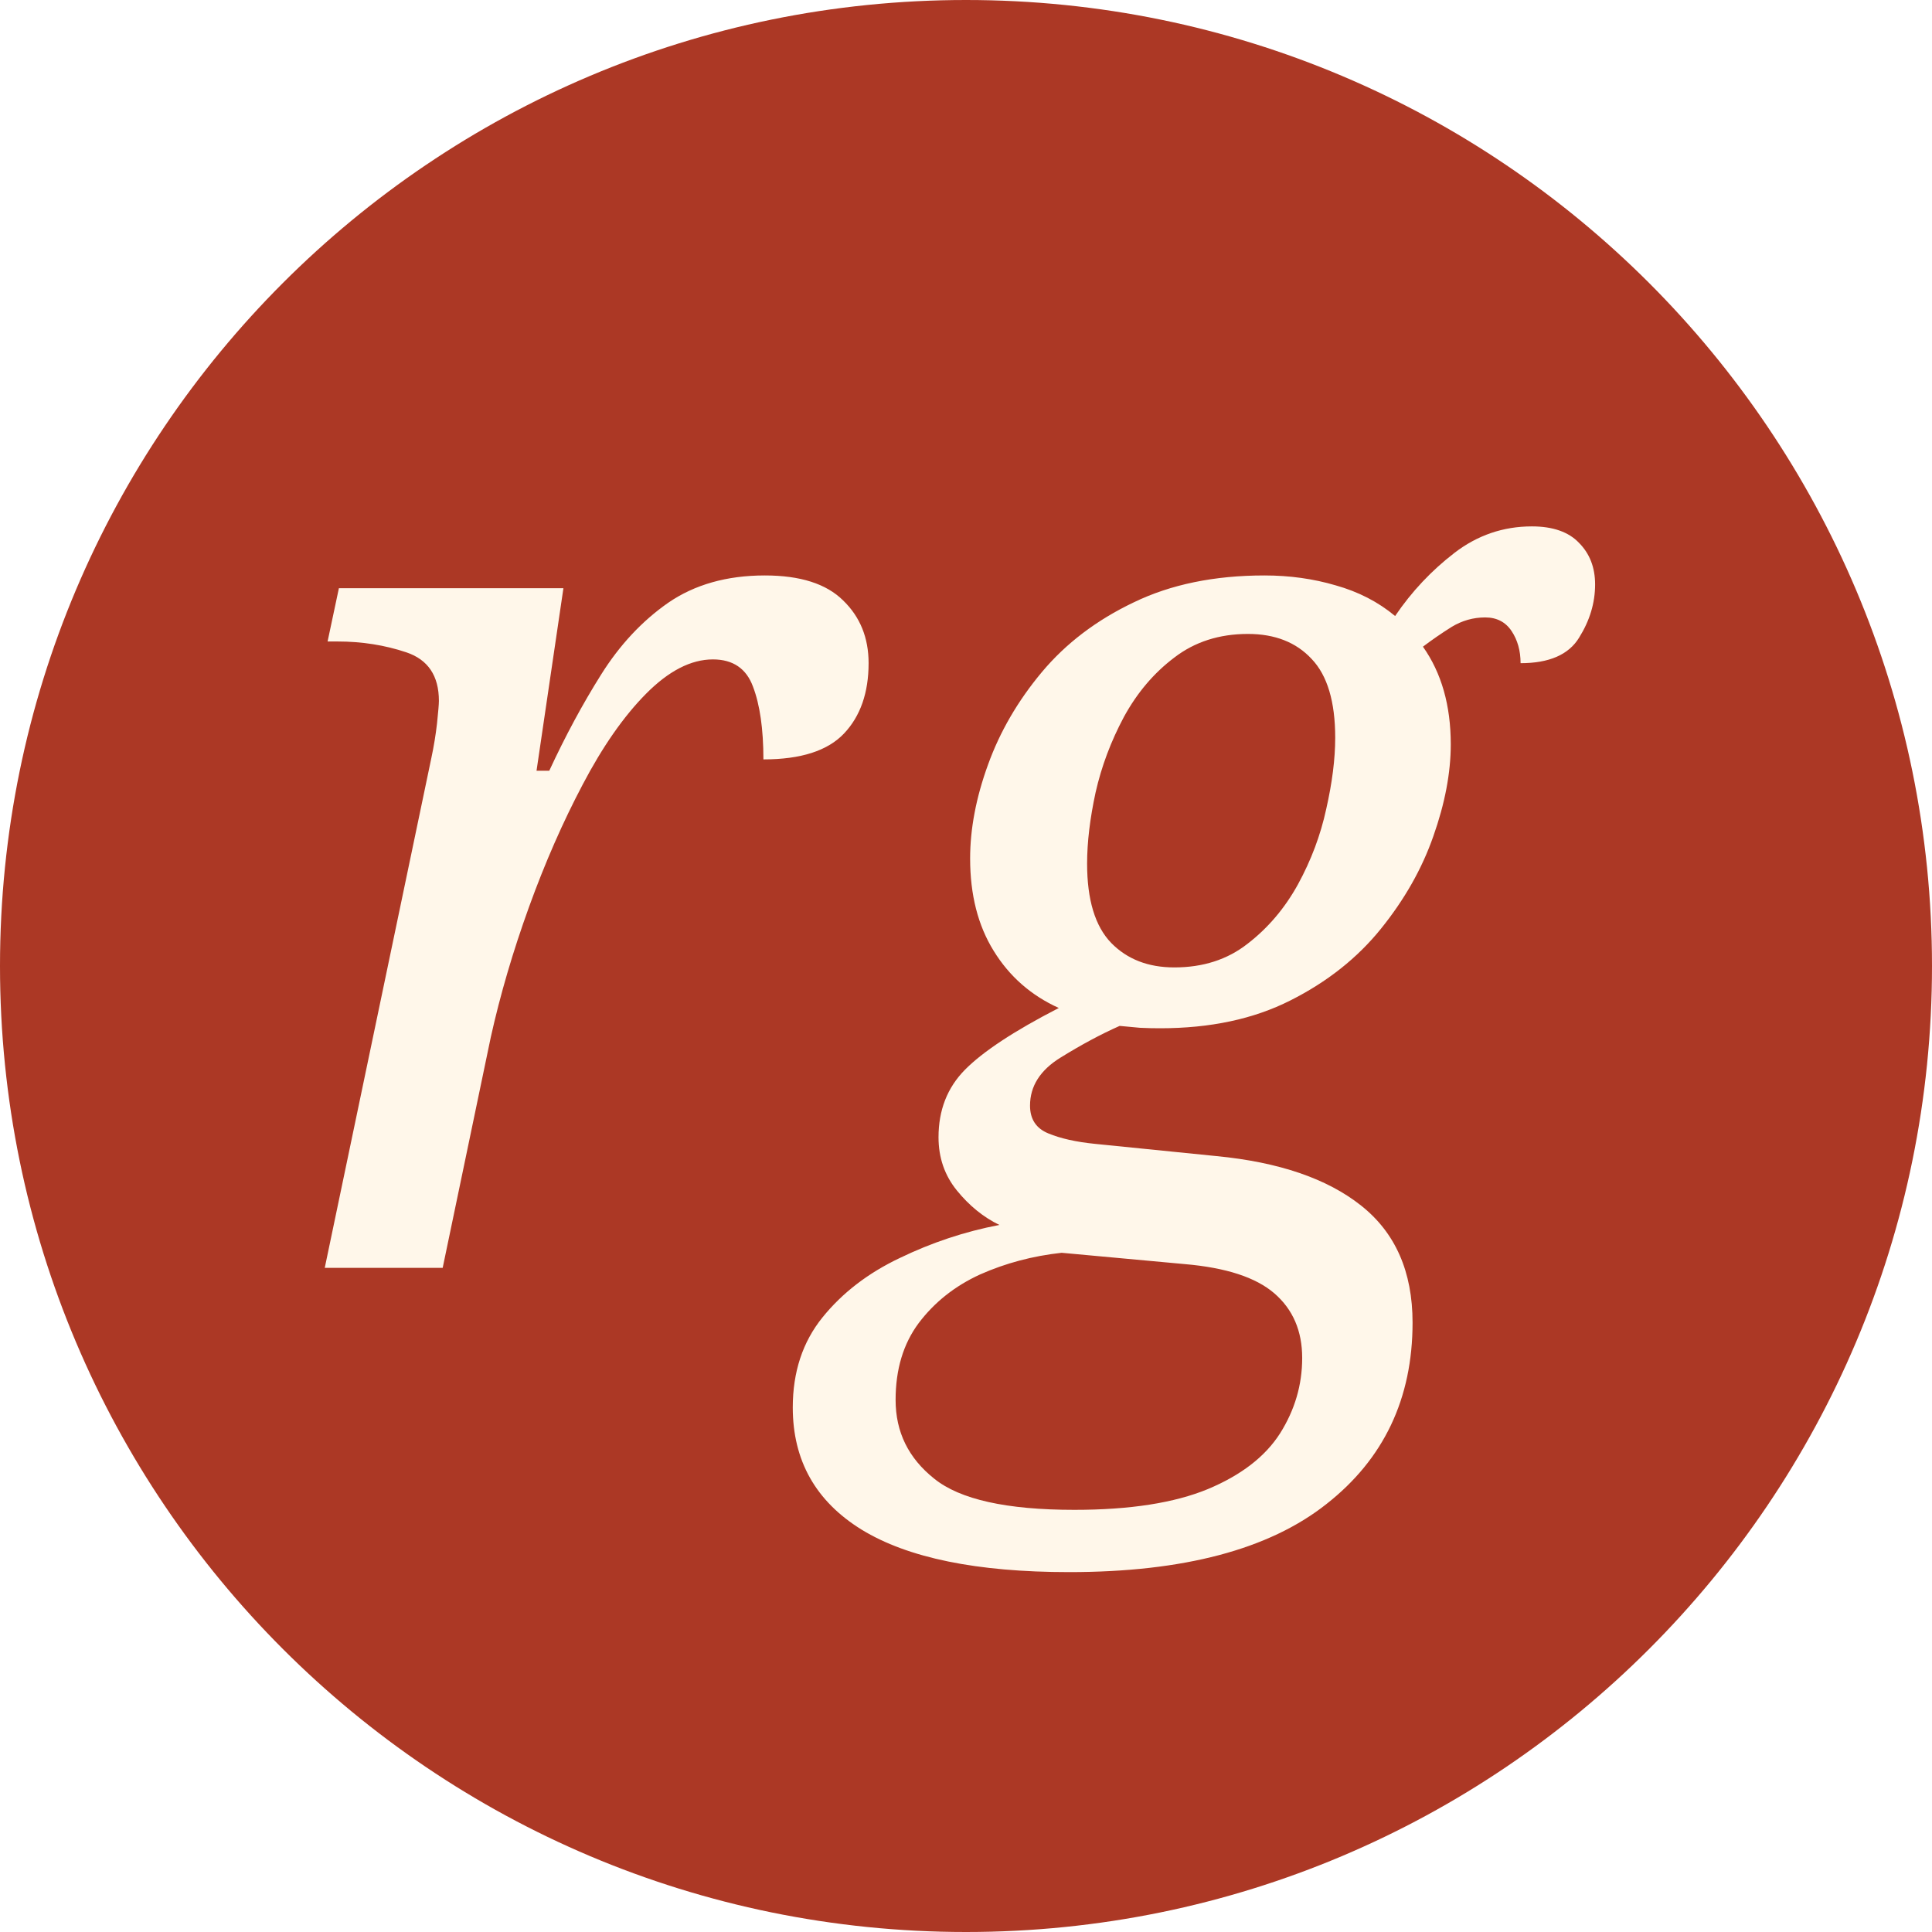
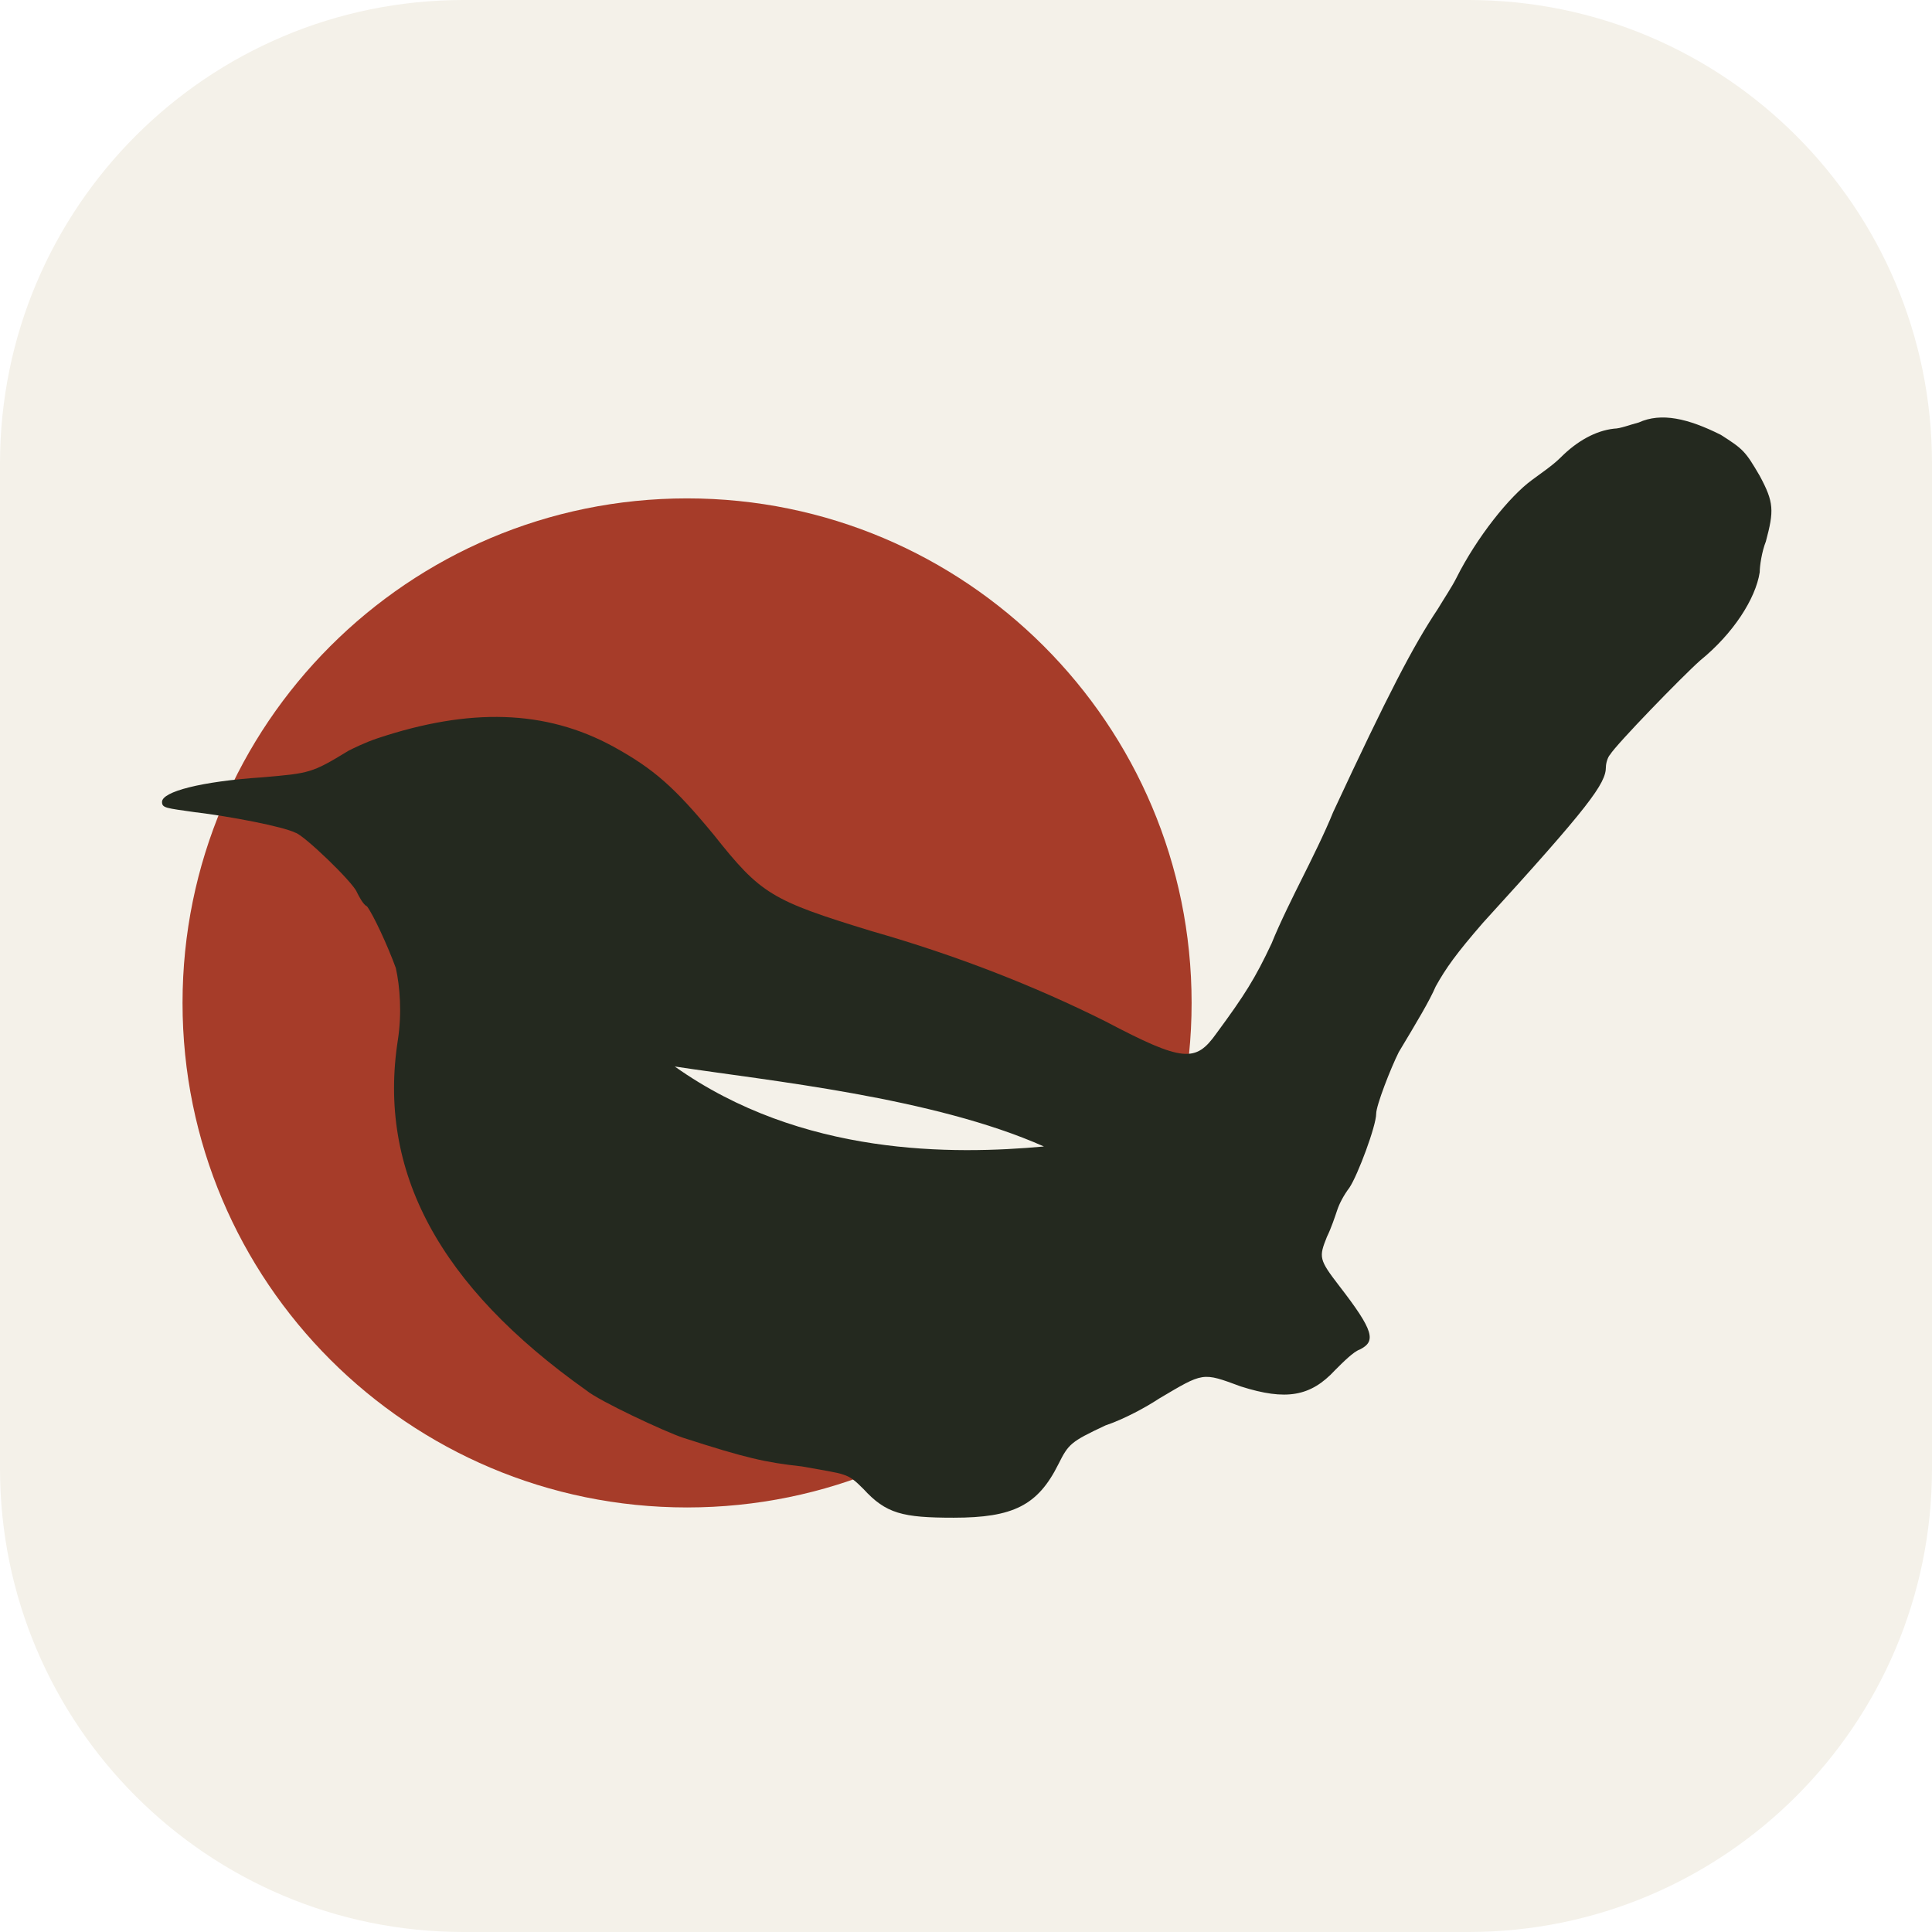
- <svg xmlns="http://www.w3.org/2000/svg" viewBox="0 0 64 64">
-   <rect width="64" height="64" rx="32" fill="#ac3825" />
-   <text x="30" y="42" text-anchor="middle" font-family="Georgia, serif" font-style="italic" font-size="42" fill="#fff7ea">rg</text>
+ <svg xmlns="http://www.w3.org/2000/svg" viewBox="-73 -197 942 942">
+   <rect x="-73" y="-197" width="942" height="942" rx="226" fill="#f4f1e9" />
+   <circle cx="262" cy="292" r="246" fill="#a63c29" />
+   <path fill="#24291f" d="M 726 9 C 722 10,717 12,714 12 C 705 13,696 18,688 26 C 684 30,678 34,674 37 C 663 45,647 65,637 85 C 635 89,631 95,628 100 C 616 118,604 141,577 199 C 573 209,566 223,562 231 C 558 239,551 253,547 263 C 539 280,534 288,520 307 C 510 321,504 321,466 301 C 432 284,394 269,352 257 C 303 242,298 239,275 210 C 256 187,246 178,226 167 C 193 149,156 148,111 163 C 105 165,99 168,97 169 C 79 180,78 180,55 182 C 25 184,6 189,6 194 C 6 197,8 197,22 199 C 39 201,65 206,71 209 C 75 210,99 233,101 238 C 102 240,104 244,106 245 C 109 249,116 264,120 275 C 122 284,123 297,121 310 C 111 374,141 430,213 481 C 219 486,251 501,260 504 C 291 514,300 516,318 518 C 340 522,340 521,348 529 C 359 541,367 543,392 543 C 421 543,433 537,443 517 C 448 507,449 506,466 498 C 475 495,486 489,492 485 C 514 472,513 472,532 479 C 554 486,566 484,578 471 C 582 467,587 462,590 461 C 598 457,597 452,580 430 C 570 417,570 416,574 406 C 576 402,578 396,579 393 C 580 390,582 386,585 382 C 589 376,598 352,598 346 C 598 342,605 324,609 316 C 618 301,624 291,627 284 C 632 275,637 268,650 253 C 702 196,710 185,710 177 C 710 175,711 172,712 171 C 715 166,747 133,756 125 C 772 112,783 95,785 82 C 785 79,786 72,788 67 C 792 52,792 48,785 35 C 778 23,777 22,766 15 C 750 7,737 4,726 9" />
+   <path fill="#f4f1e9" d="M256 323C302 330 382 338 436 362C392 366 318 367 256 323Z" />
</svg>
